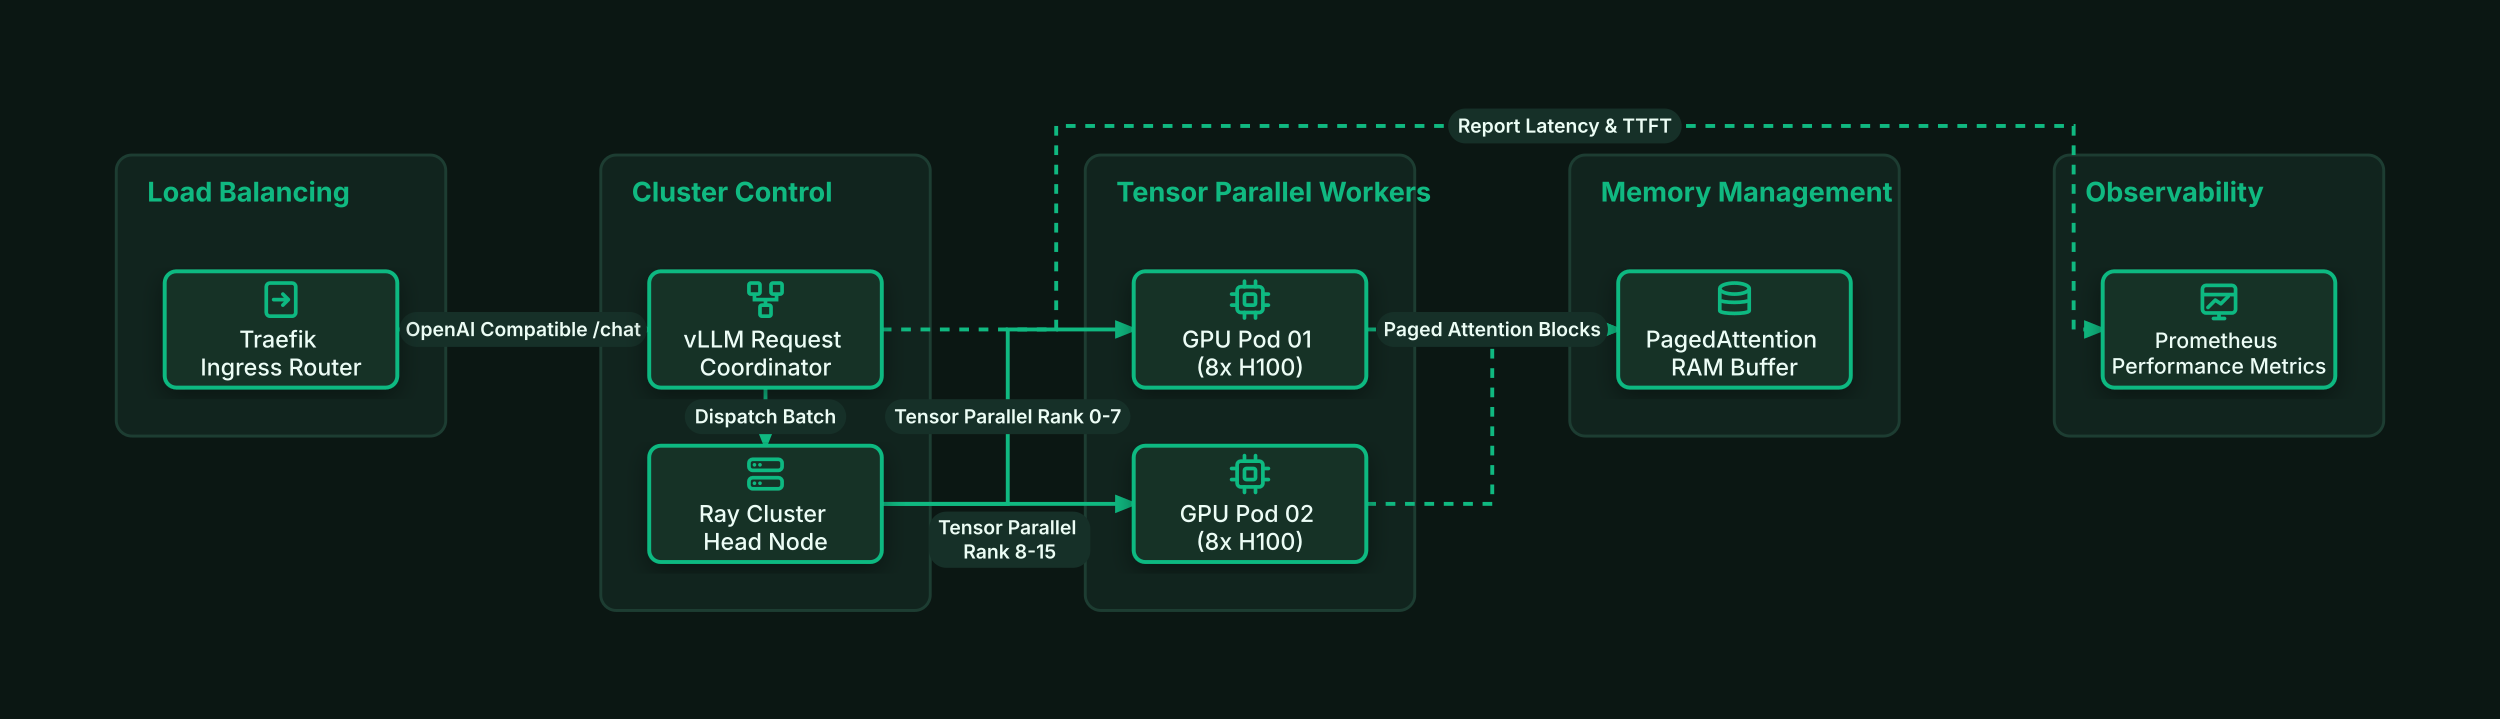
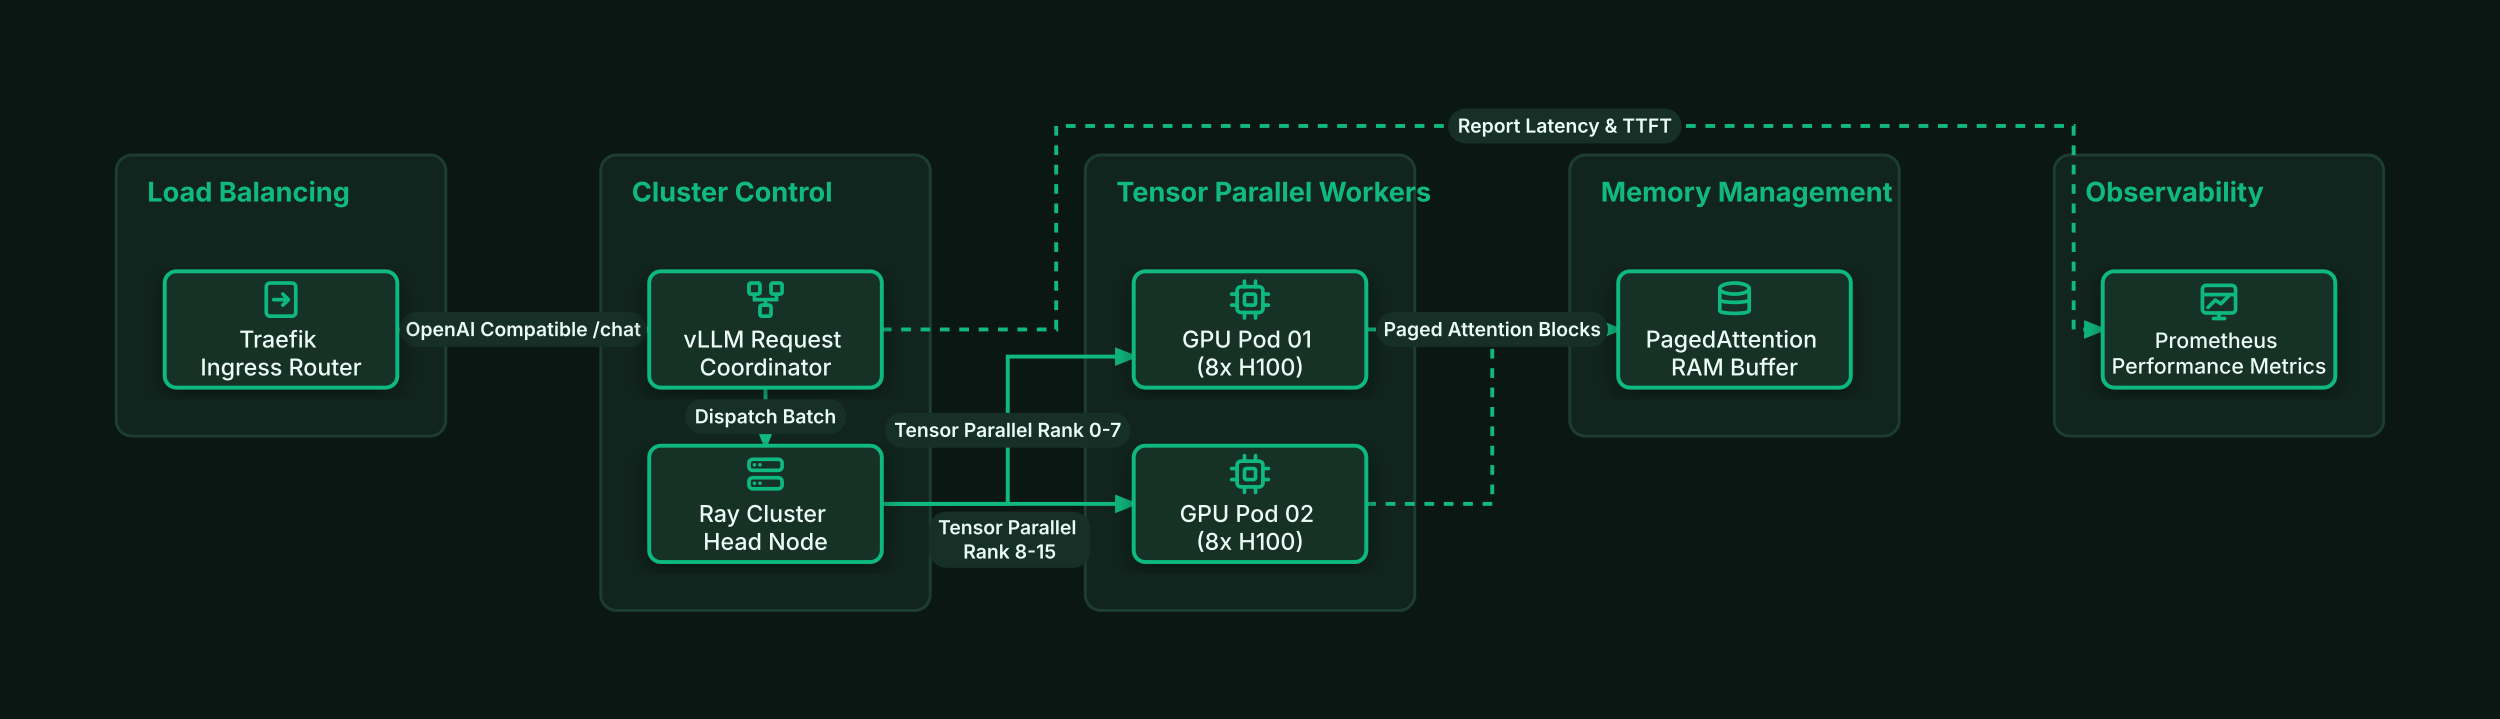
<svg xmlns="http://www.w3.org/2000/svg" viewBox="0 0 1290 371" width="1290" height="371">
  <defs>
    <marker id="arrow" viewBox="0 0 10 10" refX="8" refY="5" markerWidth="6" markerHeight="6" orient="auto-start-reverse">
      <path d="M 0 1 L 10 5 L 0 9 z" fill="#10B981" />
    </marker>
    <marker id="arrow-tail" viewBox="0 0 10 10" refX="2" refY="5" markerWidth="6" markerHeight="6" orient="auto">
      <path d="M 10 1 L 0 5 L 10 9 z" fill="#10B981" />
    </marker>
    <filter id="shadow" x="-10%" y="-10%" width="120%" height="120%">
      <feDropShadow dx="0" dy="4" stdDeviation="6" flood-color="#000000" flood-opacity="0.4" />
    </filter>
  </defs>
  <rect width="100%" height="100%" fill="#0B1713" />
  <g id="group_1">
    <rect x="60.0" y="80.0" width="170.0" height="145.0" rx="8" fill="#11241E" stroke="#1D3D32" stroke-width="1.5" />
    <text x="76" y="104" fill="#10B981" font-family="Inter, -apple-system, BlinkMacSystemFont, 'Segoe UI', Roboto, sans-serif" font-size="14" font-weight="700" text-anchor="start">Load Balancing</text>
  </g>
  <g id="group_2">
    <rect x="310.0" y="80.0" width="170.0" height="235.0" rx="8" fill="#11241E" stroke="#1D3D32" stroke-width="1.5" />
    <text x="326" y="104" fill="#10B981" font-family="Inter, -apple-system, BlinkMacSystemFont, 'Segoe UI', Roboto, sans-serif" font-size="14" font-weight="700" text-anchor="start">Cluster Control</text>
  </g>
  <g id="group_3">
    <rect x="560.0" y="80.0" width="170.0" height="235.0" rx="8" fill="#11241E" stroke="#1D3D32" stroke-width="1.5" />
    <text x="576" y="104" fill="#10B981" font-family="Inter, -apple-system, BlinkMacSystemFont, 'Segoe UI', Roboto, sans-serif" font-size="14" font-weight="700" text-anchor="start">Tensor Parallel Workers</text>
  </g>
  <g id="group_4">
    <rect x="810.0" y="80.0" width="170.0" height="145.0" rx="8" fill="#11241E" stroke="#1D3D32" stroke-width="1.5" />
    <text x="826" y="104" fill="#10B981" font-family="Inter, -apple-system, BlinkMacSystemFont, 'Segoe UI', Roboto, sans-serif" font-size="14" font-weight="700" text-anchor="start">Memory Management</text>
  </g>
  <g id="group_5">
    <rect x="1060.0" y="80.0" width="170.0" height="145.0" rx="8" fill="#11241E" stroke="#1D3D32" stroke-width="1.5" />
    <text x="1076" y="104" fill="#10B981" font-family="Inter, -apple-system, BlinkMacSystemFont, 'Segoe UI', Roboto, sans-serif" font-size="14" font-weight="700" text-anchor="start">Observability</text>
  </g>
  <path d="M 205.0 170.0 L 335.0 170.0" fill="none" stroke="#10B981" stroke-width="2" marker-end="url(#arrow)" />
  <path d="M 395.0 200.0 L 395.0 230.0" fill="none" stroke="#10B981" stroke-width="2" marker-end="url(#arrow)" />
-   <path d="M 455.0 260.0 L 520.0 260.0 L 520.0 170.0 L 585.0 170.0" fill="none" stroke="#10B981" stroke-width="2" marker-end="url(#arrow)" />
+   <path d="M 455.0 260.0 L 520.0 260.0 L 520.0 184.0 L 585.0 184.0" fill="none" stroke="#10B981" stroke-width="2" marker-end="url(#arrow)" />
  <path d="M 455.0 260.0 L 585.0 260.0" fill="none" stroke="#10B981" stroke-width="2" marker-end="url(#arrow)" />
  <path d="M 705.0 170.0 L 835.0 170.0" fill="none" stroke="#10B981" stroke-width="2" stroke-dasharray="5,5" marker-end="url(#arrow)" />
  <path d="M 705.0 260.0 L 770.0 260.0 L 770.0 170.0 L 835.0 170.0" fill="none" stroke="#10B981" stroke-width="2" stroke-dasharray="5,5" marker-end="url(#arrow)" />
  <path d="M 455.0 170.0 L 545.0 170.0 L 545.0 65.0 L 1070.0 65.0 L 1070.0 170.0 L 1085.0 170.0" fill="none" stroke="#10B981" stroke-width="2" stroke-dasharray="5,5" marker-end="url(#arrow)" />
  <g class="badge">
    <rect x="206.136" y="161.0" width="127.729" height="18.0" rx="9.0" fill="#163028" />
    <text x="270" y="173.44" fill="#ECFDF5" font-family="Inter, -apple-system, BlinkMacSystemFont, 'Segoe UI', Roboto, sans-serif" font-size="10" font-weight="600" text-anchor="middle">OpenAI Compatible /chat</text>
  </g>
  <g class="badge">
    <rect x="353.372" y="206.0" width="83.256" height="18.0" rx="9.0" fill="#163028" />
    <text x="395" y="218.44" fill="#ECFDF5" font-family="Inter, -apple-system, BlinkMacSystemFont, 'Segoe UI', Roboto, sans-serif" font-size="10" font-weight="600" text-anchor="middle">Dispatch Batch</text>
  </g>
  <g class="badge">
-     <rect x="456.697" y="206.0" width="126.605" height="18.0" rx="9.0" fill="#163028" />
-     <text x="520" y="218.44" fill="#ECFDF5" font-family="Inter, -apple-system, BlinkMacSystemFont, 'Segoe UI', Roboto, sans-serif" font-size="10" font-weight="600" text-anchor="middle">Tensor Parallel Rank 0-7</text>
+     <rect x="456.697" y="213.0" width="126.605" height="18.0" rx="9.0" fill="#163028" />
+     <text x="520" y="225.44" fill="#ECFDF5" font-family="Inter, -apple-system, BlinkMacSystemFont, 'Segoe UI', Roboto, sans-serif" font-size="10" font-weight="600" text-anchor="middle">Tensor Parallel Rank 0-7</text>
  </g>
  <g class="badge">
    <rect x="479.375" y="264.0" width="83.251" height="29.0" rx="9.0" fill="#163028" />
    <text x="521" y="275.69" text-anchor="middle" fill="#ECFDF5" font-family="Inter, -apple-system, BlinkMacSystemFont, 'Segoe UI', Roboto, sans-serif" font-size="10" font-weight="600">
      <tspan x="521" dy="0">Tensor Parallel</tspan>
      <tspan x="521" dy="12.5">Rank 8-15</tspan>
    </text>
  </g>
  <g class="badge">
    <rect x="710.301" y="161.0" width="119.398" height="18.0" rx="9.0" fill="#163028" />
    <text x="770" y="173.44" fill="#ECFDF5" font-family="Inter, -apple-system, BlinkMacSystemFont, 'Segoe UI', Roboto, sans-serif" font-size="10" font-weight="600" text-anchor="middle">Paged Attention Blocks</text>
  </g>
  <g class="badge">
    <rect x="747.261" y="56.0" width="120.478" height="18.0" rx="9.0" fill="#163028" />
    <text x="807.5" y="68.44" fill="#ECFDF5" font-family="Inter, -apple-system, BlinkMacSystemFont, 'Segoe UI', Roboto, sans-serif" font-size="10" font-weight="600" text-anchor="middle">Report Latency &amp; TTFT</text>
  </g>
  <g id="ingress_lb" filter="url(#shadow)">
    <rect x="85.0" y="140.0" width="120.0" height="60.0" rx="6.0" fill="#163028" stroke="#10B981" stroke-width="2.0" />
    <g class="icon icon-api_gateway" transform="translate(133.6, 143.2) scale(0.95)">
      <rect x="4" y="3" width="16" height="18" rx="2" fill="none" stroke="#10B981" stroke-width="2.0" />
      <path d="M 8 12 H 16 M 13 9 L 16 12 L 13 15" fill="none" stroke="#10B981" stroke-width="2.0" stroke-linecap="round" stroke-linejoin="round" />
    </g>
    <text x="145" y="179.33" text-anchor="middle" fill="#ECFDF5" font-family="Inter, -apple-system, BlinkMacSystemFont, 'Segoe UI', Roboto, sans-serif" font-size="12" font-weight="500">
      <tspan x="145" dy="0">Traefik</tspan>
      <tspan x="145" dy="14.4">Ingress Router</tspan>
    </text>
  </g>
  <g id="vllm_router" filter="url(#shadow)">
    <rect x="335.0" y="140.0" width="120.0" height="60.0" rx="6.0" fill="#163028" stroke="#10B981" stroke-width="2.0" />
    <g class="icon icon-workflow" transform="translate(383.6, 143.2) scale(0.95)">
      <rect x="3" y="3" width="6" height="6" rx="1" fill="none" stroke="#10B981" stroke-width="2.0" />
      <rect x="15" y="3" width="6" height="6" rx="1" fill="none" stroke="#10B981" stroke-width="2.0" />
      <rect x="9" y="15" width="6" height="6" rx="1" fill="none" stroke="#10B981" stroke-width="2.0" />
      <path d="M 6 9 V 12 H 12 V 15 M 18 9 V 12 H 12" fill="none" stroke="#10B981" stroke-width="2.0" />
    </g>
    <text x="395" y="179.33" text-anchor="middle" fill="#ECFDF5" font-family="Inter, -apple-system, BlinkMacSystemFont, 'Segoe UI', Roboto, sans-serif" font-size="12" font-weight="500">
      <tspan x="395" dy="0">vLLM Request</tspan>
      <tspan x="395" dy="14.4">Coordinator</tspan>
    </text>
  </g>
  <g id="ray_head" filter="url(#shadow)">
    <rect x="335.0" y="230.0" width="120.0" height="60.0" rx="6.0" fill="#163028" stroke="#10B981" stroke-width="2.0" />
    <g class="icon icon-server" transform="translate(383.6, 233.2) scale(0.95)">
      <rect x="3" y="4" width="18" height="6" rx="2" fill="none" stroke="#10B981" stroke-width="2.0" />
      <rect x="3" y="14" width="18" height="6" rx="2" fill="none" stroke="#10B981" stroke-width="2.0" />
      <circle cx="6" cy="7" r="1" fill="#10B981" />
      <circle cx="9" cy="7" r="1" fill="#10B981" />
      <circle cx="6" cy="17" r="1" fill="#10B981" />
      <circle cx="9" cy="17" r="1" fill="#10B981" />
    </g>
    <text x="395" y="269.33" text-anchor="middle" fill="#ECFDF5" font-family="Inter, -apple-system, BlinkMacSystemFont, 'Segoe UI', Roboto, sans-serif" font-size="12" font-weight="500">
      <tspan x="395" dy="0">Ray Cluster</tspan>
      <tspan x="395" dy="14.4">Head Node</tspan>
    </text>
  </g>
  <g id="worker1" filter="url(#shadow)">
    <rect x="585.0" y="140.0" width="120.0" height="60.0" rx="6.0" fill="#163028" stroke="#10B981" stroke-width="2.0" />
    <g class="icon icon-chip" transform="translate(633.6, 143.2) scale(0.95)">
      <rect x="5" y="5" width="14" height="14" rx="2" fill="none" stroke="#10B981" stroke-width="2.0" />
      <rect x="9" y="9" width="6" height="6" rx="1" fill="none" stroke="#10B981" stroke-width="2.0" />
      <line x1="9" y1="2" x2="9" y2="5" stroke="#10B981" stroke-width="2.0" stroke-linecap="round" />
      <line x1="15" y1="2" x2="15" y2="5" stroke="#10B981" stroke-width="2.0" stroke-linecap="round" />
      <line x1="9" y1="19" x2="9" y2="22" stroke="#10B981" stroke-width="2.0" stroke-linecap="round" />
      <line x1="15" y1="19" x2="15" y2="22" stroke="#10B981" stroke-width="2.0" stroke-linecap="round" />
      <line x1="2" y1="9" x2="5" y2="9" stroke="#10B981" stroke-width="2.0" stroke-linecap="round" />
      <line x1="2" y1="15" x2="5" y2="15" stroke="#10B981" stroke-width="2.0" stroke-linecap="round" />
      <line x1="19" y1="9" x2="22" y2="9" stroke="#10B981" stroke-width="2.0" stroke-linecap="round" />
      <line x1="19" y1="15" x2="22" y2="15" stroke="#10B981" stroke-width="2.0" stroke-linecap="round" />
    </g>
    <text x="645" y="179.33" text-anchor="middle" fill="#ECFDF5" font-family="Inter, -apple-system, BlinkMacSystemFont, 'Segoe UI', Roboto, sans-serif" font-size="12" font-weight="500">
      <tspan x="645" dy="0">GPU Pod 01</tspan>
      <tspan x="645" dy="14.4">(8x H100)</tspan>
    </text>
  </g>
  <g id="worker2" filter="url(#shadow)">
    <rect x="585.0" y="230.0" width="120.0" height="60.0" rx="6.0" fill="#163028" stroke="#10B981" stroke-width="2.0" />
    <g class="icon icon-chip" transform="translate(633.6, 233.2) scale(0.95)">
      <rect x="5" y="5" width="14" height="14" rx="2" fill="none" stroke="#10B981" stroke-width="2.0" />
      <rect x="9" y="9" width="6" height="6" rx="1" fill="none" stroke="#10B981" stroke-width="2.0" />
      <line x1="9" y1="2" x2="9" y2="5" stroke="#10B981" stroke-width="2.0" stroke-linecap="round" />
      <line x1="15" y1="2" x2="15" y2="5" stroke="#10B981" stroke-width="2.0" stroke-linecap="round" />
      <line x1="9" y1="19" x2="9" y2="22" stroke="#10B981" stroke-width="2.0" stroke-linecap="round" />
      <line x1="15" y1="19" x2="15" y2="22" stroke="#10B981" stroke-width="2.0" stroke-linecap="round" />
      <line x1="2" y1="9" x2="5" y2="9" stroke="#10B981" stroke-width="2.0" stroke-linecap="round" />
      <line x1="2" y1="15" x2="5" y2="15" stroke="#10B981" stroke-width="2.0" stroke-linecap="round" />
      <line x1="19" y1="9" x2="22" y2="9" stroke="#10B981" stroke-width="2.0" stroke-linecap="round" />
      <line x1="19" y1="15" x2="22" y2="15" stroke="#10B981" stroke-width="2.0" stroke-linecap="round" />
    </g>
    <text x="645" y="269.33" text-anchor="middle" fill="#ECFDF5" font-family="Inter, -apple-system, BlinkMacSystemFont, 'Segoe UI', Roboto, sans-serif" font-size="12" font-weight="500">
      <tspan x="645" dy="0">GPU Pod 02</tspan>
      <tspan x="645" dy="14.4">(8x H100)</tspan>
    </text>
  </g>
  <g id="kv_cache" filter="url(#shadow)">
    <rect x="835.0" y="140.0" width="120.0" height="60.0" rx="6.0" fill="#163028" stroke="#10B981" stroke-width="2.0" />
    <g class="icon icon-storage" transform="translate(883.6, 143.2) scale(0.95)">
      <ellipse cx="12" cy="6" rx="8" ry="3" fill="none" stroke="#10B981" stroke-width="2.0" />
      <path d="M 4 6 V 18 C 4 20 20 20 20 18 V 6" fill="none" stroke="#10B981" stroke-width="2.0" />
      <path d="M 4 12 C 4 14 20 14 20 12" fill="none" stroke="#10B981" stroke-width="2.0" />
    </g>
    <text x="895" y="179.33" text-anchor="middle" fill="#ECFDF5" font-family="Inter, -apple-system, BlinkMacSystemFont, 'Segoe UI', Roboto, sans-serif" font-size="12" font-weight="500">
      <tspan x="895" dy="0">PagedAttention</tspan>
      <tspan x="895" dy="14.4">RAM Buffer</tspan>
    </text>
  </g>
  <g id="metrics" filter="url(#shadow)">
    <rect x="1085.0" y="140.0" width="120.0" height="60.0" rx="6.0" fill="#163028" stroke="#10B981" stroke-width="2.0" />
    <g class="icon icon-dashboard" transform="translate(1133.6, 144.4) scale(0.95)">
      <rect x="3" y="3" width="18" height="15" rx="2" fill="none" stroke="#10B981" stroke-width="2.0" />
      <line x1="3" y1="8" x2="21" y2="8" stroke="#10B981" stroke-width="2.0" />
      <polyline points="6,15 10,11 13,13 17,9" fill="none" stroke="#10B981" stroke-width="2.0" stroke-linecap="round" stroke-linejoin="round" />
      <line x1="9" y1="21" x2="15" y2="21" stroke="#10B981" stroke-width="2.0" stroke-linecap="round" />
      <line x1="12" y1="18" x2="12" y2="21" stroke="#10B981" stroke-width="2.0" />
    </g>
    <text x="1145" y="179.58" text-anchor="middle" fill="#ECFDF5" font-family="Inter, -apple-system, BlinkMacSystemFont, 'Segoe UI', Roboto, sans-serif" font-size="11" font-weight="500">
      <tspan x="1145" dy="0">Prometheus</tspan>
      <tspan x="1145" dy="13.2">Performance Metrics</tspan>
    </text>
  </g>
</svg>
